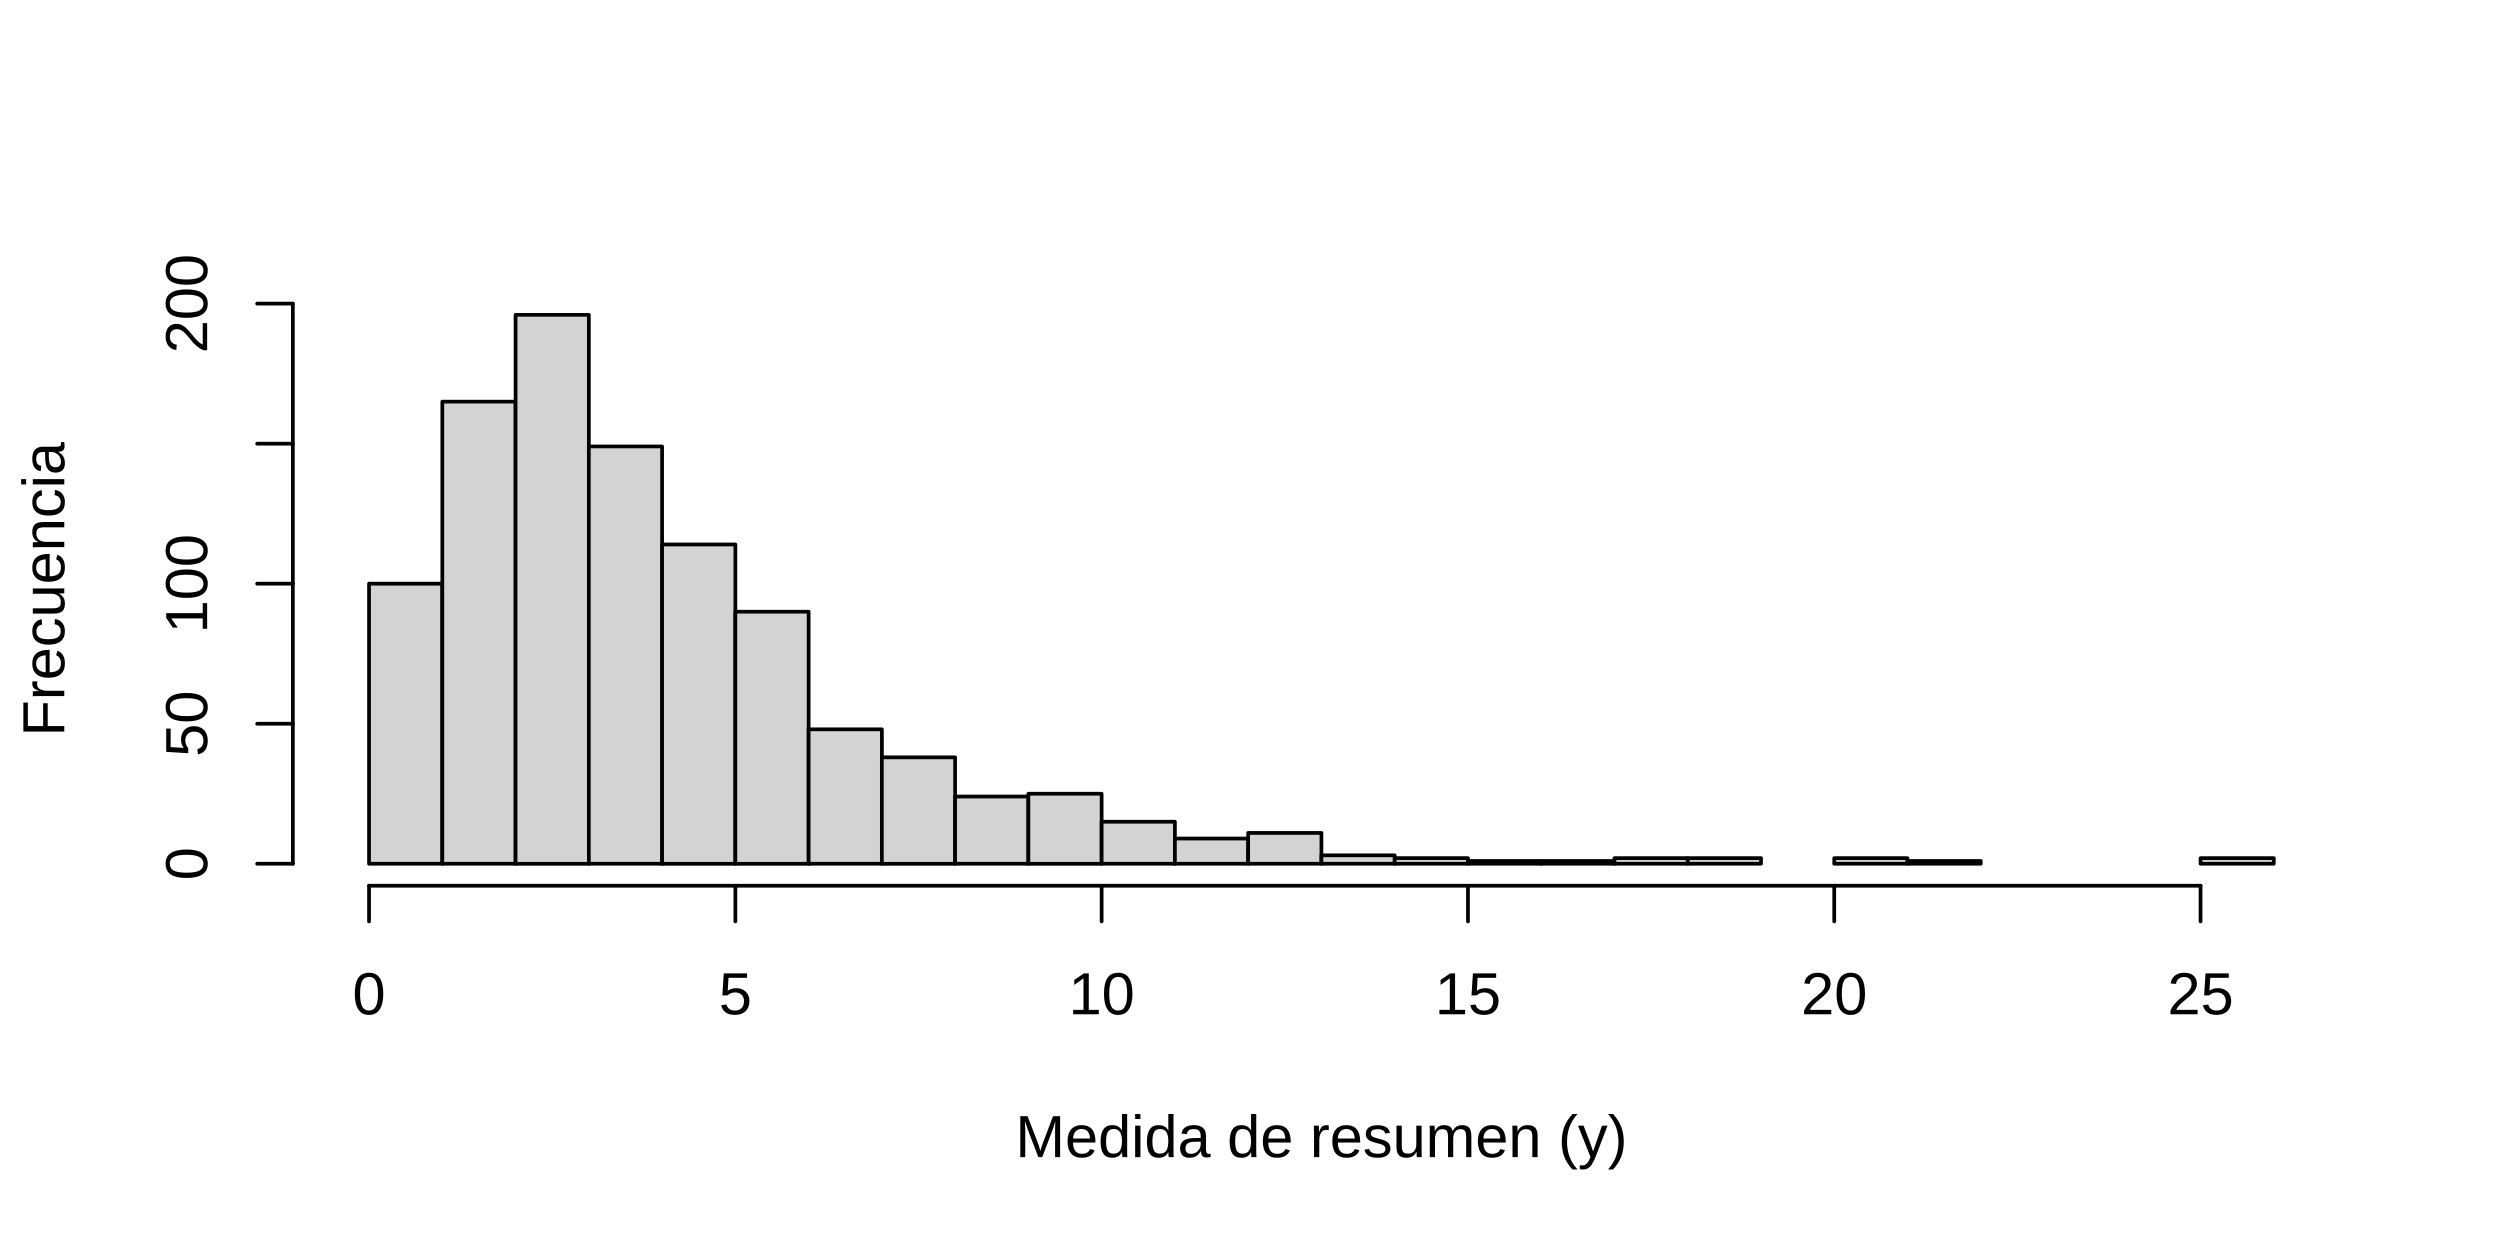
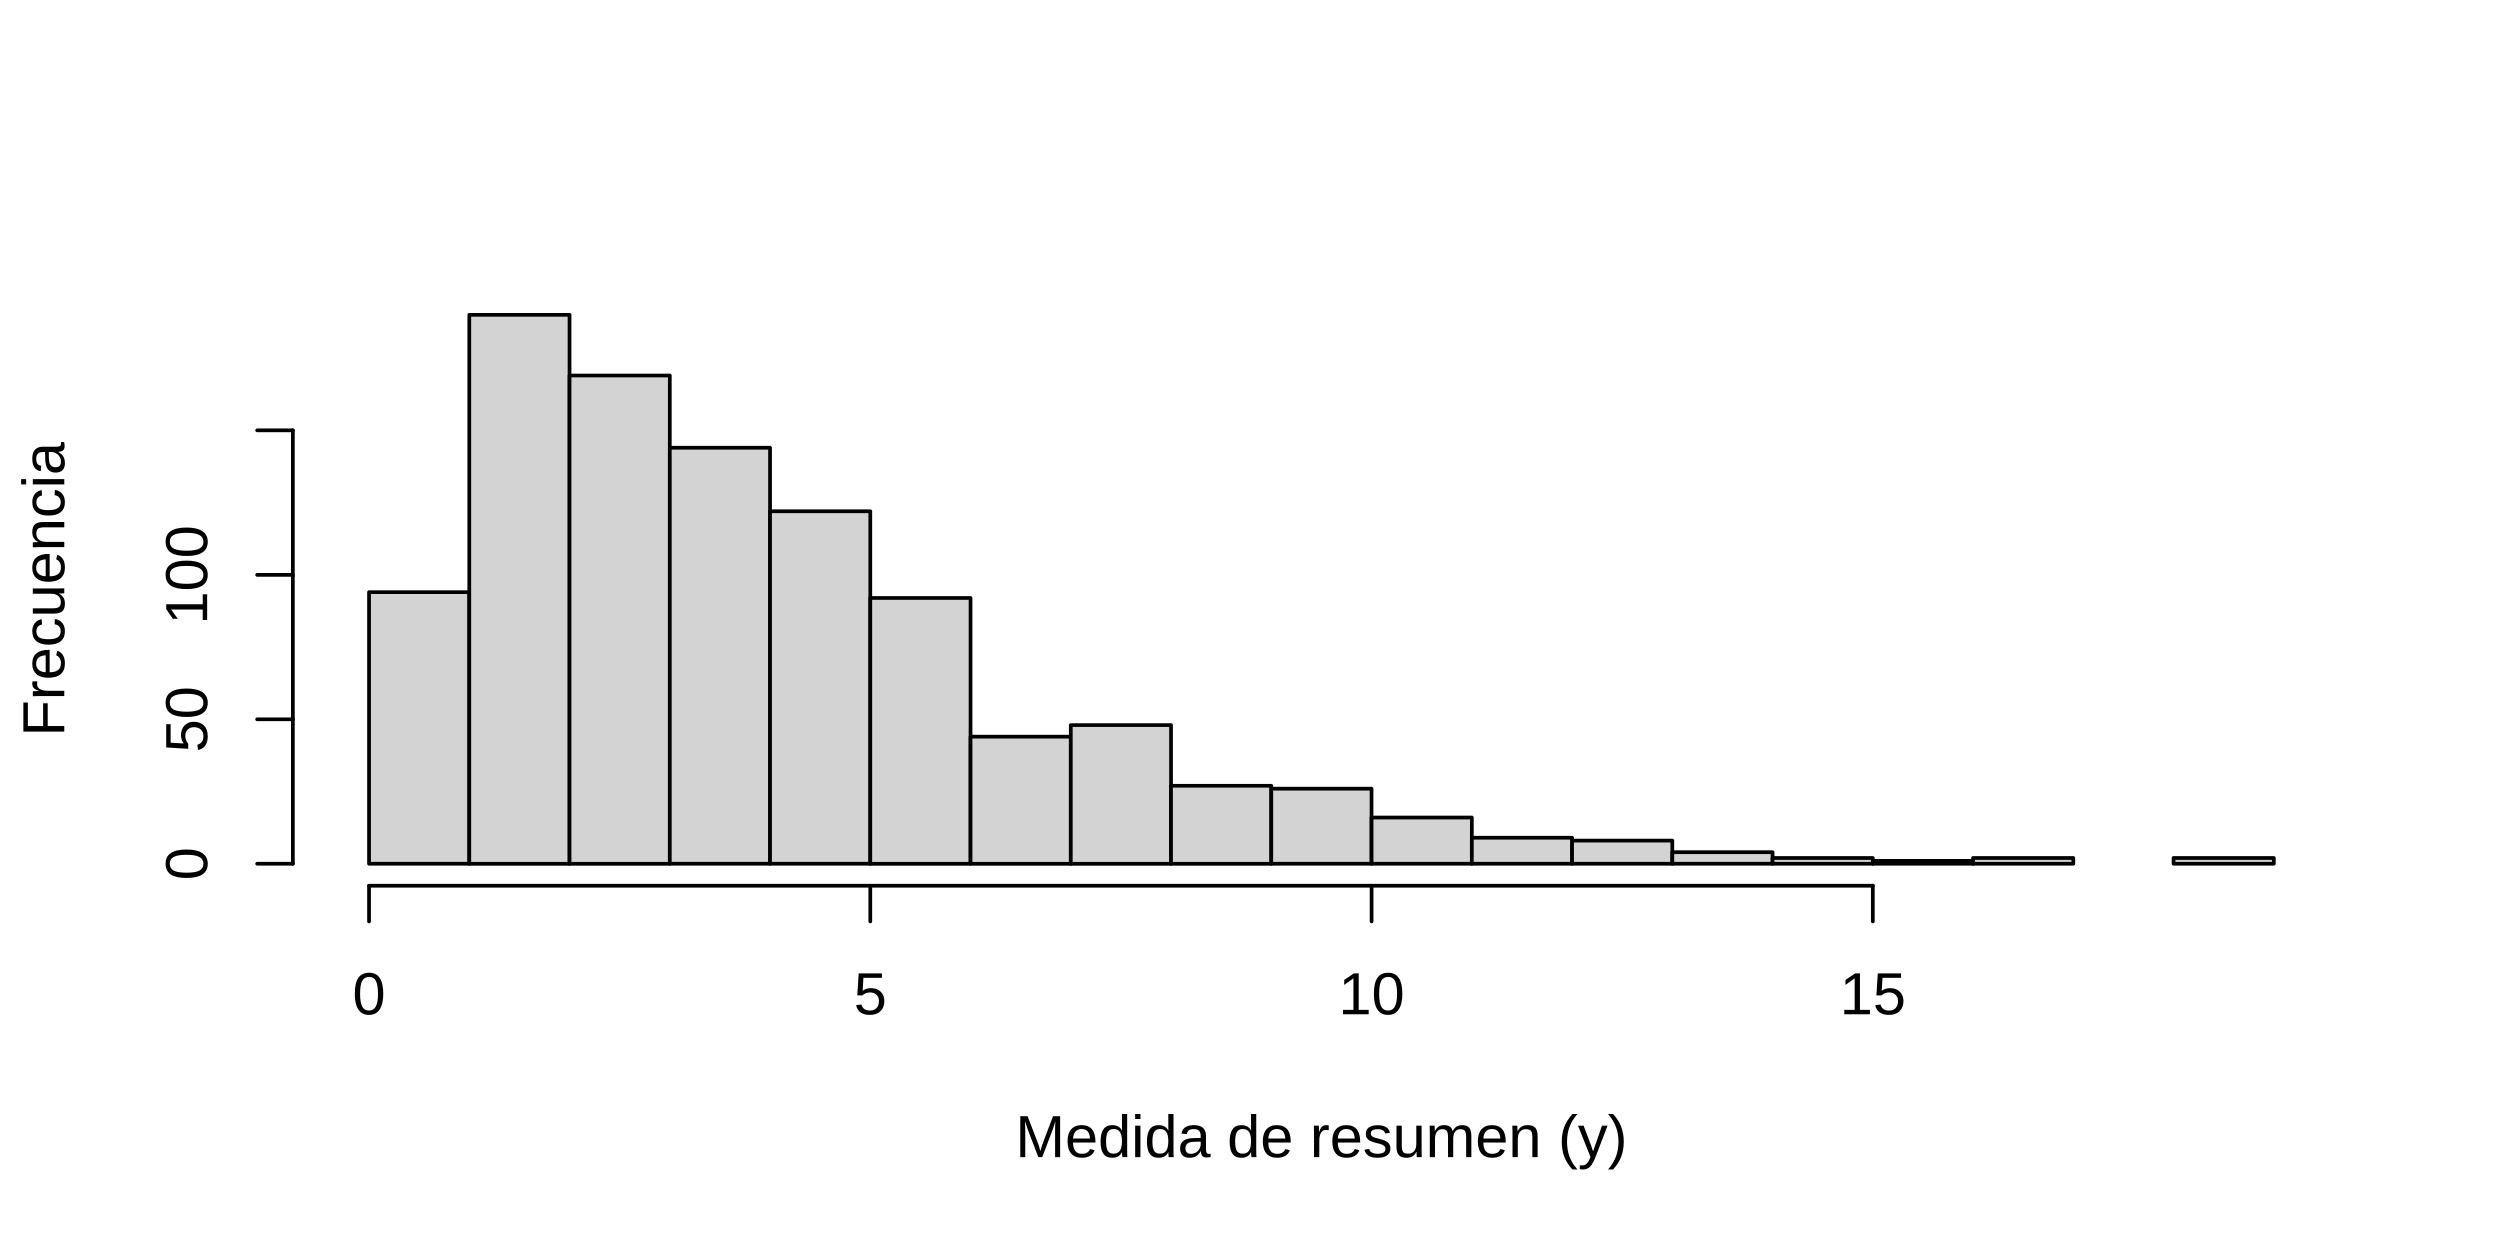
<svg xmlns="http://www.w3.org/2000/svg" class="svglite" width="504.00pt" height="252.00pt" viewBox="0 0 504.00 252.00">
  <defs>
    <style type="text/css">
    .svglite line, .svglite polyline, .svglite polygon, .svglite path, .svglite rect, .svglite circle {
      fill: none;
      stroke: #000000;
      stroke-linecap: round;
      stroke-linejoin: round;
      stroke-miterlimit: 10.00;
    }
  </style>
  </defs>
  <rect width="100%" height="100%" style="stroke: none; fill: #FFFFFF;" />
  <defs>
    <clipPath id="cpMC4wMHw1MDQuMDB8MC4wMHwyNTIuMDA=">
      <rect x="0.00" y="0.00" width="504.00" height="252.00" />
    </clipPath>
  </defs>
  <g clip-path="url(#cpMC4wMHw1MDQuMDB8MC4wMHwyNTIuMDA=)">
    <text x="266.40" y="233.28" text-anchor="middle" style="font-size: 12.00px; font-family: Arial;" textLength="123.38px" lengthAdjust="spacingAndGlyphs">Medida de resumen (y)</text>
    <text transform="translate(12.96,118.80) rotate(-90)" text-anchor="middle" style="font-size: 12.00px; font-family: Arial;" textLength="59.36px" lengthAdjust="spacingAndGlyphs">Frecuencia</text>
-     <line x1="74.40" y1="178.56" x2="443.63" y2="178.56" style="stroke-width: 0.75;" />
+     <line x1="74.40" y1="178.56" x2="377.56" y2="178.56" style="stroke-width: 0.75;" />
    <line x1="74.40" y1="178.56" x2="74.40" y2="185.76" style="stroke-width: 0.75;" />
-     <line x1="148.25" y1="178.56" x2="148.25" y2="185.76" style="stroke-width: 0.75;" />
-     <line x1="222.09" y1="178.56" x2="222.09" y2="185.76" style="stroke-width: 0.75;" />
-     <line x1="295.94" y1="178.56" x2="295.94" y2="185.76" style="stroke-width: 0.75;" />
-     <line x1="369.78" y1="178.56" x2="369.78" y2="185.76" style="stroke-width: 0.75;" />
-     <line x1="443.63" y1="178.56" x2="443.63" y2="185.76" style="stroke-width: 0.75;" />
+     <line x1="175.45" y1="178.56" x2="175.45" y2="185.76" style="stroke-width: 0.75;" />
+     <line x1="276.51" y1="178.56" x2="276.51" y2="185.76" style="stroke-width: 0.75;" />
+     <line x1="377.56" y1="178.56" x2="377.56" y2="185.76" style="stroke-width: 0.75;" />
    <text x="74.40" y="204.48" text-anchor="middle" style="font-size: 12.00px; font-family: Arial;" textLength="6.67px" lengthAdjust="spacingAndGlyphs">0</text>
-     <text x="148.25" y="204.48" text-anchor="middle" style="font-size: 12.00px; font-family: Arial;" textLength="6.67px" lengthAdjust="spacingAndGlyphs">5</text>
-     <text x="222.09" y="204.48" text-anchor="middle" style="font-size: 12.00px; font-family: Arial;" textLength="13.35px" lengthAdjust="spacingAndGlyphs">10</text>
-     <text x="295.94" y="204.48" text-anchor="middle" style="font-size: 12.00px; font-family: Arial;" textLength="13.35px" lengthAdjust="spacingAndGlyphs">15</text>
-     <text x="369.78" y="204.48" text-anchor="middle" style="font-size: 12.00px; font-family: Arial;" textLength="13.35px" lengthAdjust="spacingAndGlyphs">20</text>
-     <text x="443.63" y="204.48" text-anchor="middle" style="font-size: 12.00px; font-family: Arial;" textLength="13.35px" lengthAdjust="spacingAndGlyphs">25</text>
-     <line x1="59.04" y1="174.13" x2="59.04" y2="61.21" style="stroke-width: 0.75;" />
+     <text x="175.45" y="204.48" text-anchor="middle" style="font-size: 12.00px; font-family: Arial;" textLength="6.67px" lengthAdjust="spacingAndGlyphs">5</text>
+     <text x="276.51" y="204.48" text-anchor="middle" style="font-size: 12.00px; font-family: Arial;" textLength="13.35px" lengthAdjust="spacingAndGlyphs">10</text>
+     <text x="377.56" y="204.48" text-anchor="middle" style="font-size: 12.00px; font-family: Arial;" textLength="13.35px" lengthAdjust="spacingAndGlyphs">15</text>
+     <line x1="59.04" y1="174.13" x2="59.04" y2="86.76" style="stroke-width: 0.75;" />
    <line x1="59.04" y1="174.13" x2="51.84" y2="174.13" style="stroke-width: 0.75;" />
-     <line x1="59.04" y1="145.90" x2="51.84" y2="145.90" style="stroke-width: 0.75;" />
-     <line x1="59.04" y1="117.67" x2="51.84" y2="117.67" style="stroke-width: 0.75;" />
-     <line x1="59.04" y1="89.44" x2="51.84" y2="89.44" style="stroke-width: 0.75;" />
-     <line x1="59.04" y1="61.21" x2="51.84" y2="61.21" style="stroke-width: 0.75;" />
+     <line x1="59.04" y1="145.01" x2="51.84" y2="145.01" style="stroke-width: 0.75;" />
+     <line x1="59.04" y1="115.89" x2="51.84" y2="115.89" style="stroke-width: 0.75;" />
+     <line x1="59.04" y1="86.76" x2="51.84" y2="86.76" style="stroke-width: 0.75;" />
    <text transform="translate(41.76,174.13) rotate(-90)" text-anchor="middle" style="font-size: 12.00px; font-family: Arial;" textLength="6.67px" lengthAdjust="spacingAndGlyphs">0</text>
-     <text transform="translate(41.76,145.90) rotate(-90)" text-anchor="middle" style="font-size: 12.00px; font-family: Arial;" textLength="13.35px" lengthAdjust="spacingAndGlyphs">50</text>
-     <text transform="translate(41.76,117.67) rotate(-90)" text-anchor="middle" style="font-size: 12.00px; font-family: Arial;" textLength="20.02px" lengthAdjust="spacingAndGlyphs">100</text>
-     <text transform="translate(41.76,61.21) rotate(-90)" text-anchor="middle" style="font-size: 12.00px; font-family: Arial;" textLength="20.02px" lengthAdjust="spacingAndGlyphs">200</text>
+     <text transform="translate(41.76,145.01) rotate(-90)" text-anchor="middle" style="font-size: 12.00px; font-family: Arial;" textLength="13.35px" lengthAdjust="spacingAndGlyphs">50</text>
+     <text transform="translate(41.76,115.89) rotate(-90)" text-anchor="middle" style="font-size: 12.00px; font-family: Arial;" textLength="20.02px" lengthAdjust="spacingAndGlyphs">100</text>
  </g>
  <defs>
    <clipPath id="cpNTkuMDR8NDczLjc2fDU5LjA0fDE3OC41Ng==">
      <rect x="59.04" y="59.04" width="414.72" height="119.52" />
    </clipPath>
  </defs>
  <g clip-path="url(#cpNTkuMDR8NDczLjc2fDU5LjA0fDE3OC41Ng==)">
-     <rect x="74.40" y="117.67" width="14.77" height="56.46" style="stroke-width: 0.75; fill: #D3D3D3;" />
-     <rect x="89.17" y="80.97" width="14.77" height="93.16" style="stroke-width: 0.75; fill: #D3D3D3;" />
-     <rect x="103.94" y="63.47" width="14.77" height="110.67" style="stroke-width: 0.75; fill: #D3D3D3;" />
-     <rect x="118.71" y="90.00" width="14.77" height="84.13" style="stroke-width: 0.75; fill: #D3D3D3;" />
-     <rect x="133.48" y="109.77" width="14.77" height="64.37" style="stroke-width: 0.75; fill: #D3D3D3;" />
-     <rect x="148.25" y="123.32" width="14.77" height="50.82" style="stroke-width: 0.75; fill: #D3D3D3;" />
-     <rect x="163.02" y="147.03" width="14.77" height="27.10" style="stroke-width: 0.75; fill: #D3D3D3;" />
-     <rect x="177.78" y="152.68" width="14.77" height="21.46" style="stroke-width: 0.75; fill: #D3D3D3;" />
-     <rect x="192.55" y="160.58" width="14.77" height="13.55" style="stroke-width: 0.75; fill: #D3D3D3;" />
-     <rect x="207.32" y="160.02" width="14.77" height="14.12" style="stroke-width: 0.75; fill: #D3D3D3;" />
-     <rect x="222.09" y="165.66" width="14.77" height="8.47" style="stroke-width: 0.75; fill: #D3D3D3;" />
-     <rect x="236.86" y="169.05" width="14.77" height="5.08" style="stroke-width: 0.75; fill: #D3D3D3;" />
-     <rect x="251.63" y="167.92" width="14.77" height="6.21" style="stroke-width: 0.75; fill: #D3D3D3;" />
-     <rect x="266.40" y="172.44" width="14.77" height="1.69" style="stroke-width: 0.75; fill: #D3D3D3;" />
-     <rect x="281.17" y="173.00" width="14.77" height="1.13" style="stroke-width: 0.75; fill: #D3D3D3;" />
-     <rect x="295.94" y="173.57" width="14.77" height="0.56" style="stroke-width: 0.75; fill: #D3D3D3;" />
-     <rect x="310.71" y="173.57" width="14.77" height="0.56" style="stroke-width: 0.75; fill: #D3D3D3;" />
-     <rect x="325.48" y="173.00" width="14.77" height="1.13" style="stroke-width: 0.75; fill: #D3D3D3;" />
-     <rect x="340.25" y="173.00" width="14.77" height="1.13" style="stroke-width: 0.75; fill: #D3D3D3;" />
-     <rect x="355.02" y="174.13" width="14.77" height="0.00" style="stroke-width: 0.75; fill: #D3D3D3;" />
-     <rect x="369.78" y="173.00" width="14.77" height="1.13" style="stroke-width: 0.75; fill: #D3D3D3;" />
-     <rect x="384.55" y="173.57" width="14.77" height="0.56" style="stroke-width: 0.75; fill: #D3D3D3;" />
-     <rect x="399.32" y="174.13" width="14.77" height="0.00" style="stroke-width: 0.75; fill: #D3D3D3;" />
-     <rect x="414.09" y="174.13" width="14.77" height="0.00" style="stroke-width: 0.75; fill: #D3D3D3;" />
-     <rect x="428.86" y="174.13" width="14.77" height="0.00" style="stroke-width: 0.75; fill: #D3D3D3;" />
-     <rect x="443.63" y="173.00" width="14.77" height="1.13" style="stroke-width: 0.75; fill: #D3D3D3;" />
+     <rect x="74.40" y="119.38" width="20.21" height="54.75" style="stroke-width: 0.75; fill: #D3D3D3;" />
+     <rect x="94.61" y="63.47" width="20.21" height="110.67" style="stroke-width: 0.75; fill: #D3D3D3;" />
+     <rect x="114.82" y="75.70" width="20.21" height="98.44" style="stroke-width: 0.75; fill: #D3D3D3;" />
+     <rect x="135.03" y="90.26" width="20.21" height="83.87" style="stroke-width: 0.75; fill: #D3D3D3;" />
+     <rect x="155.24" y="103.07" width="20.21" height="71.06" style="stroke-width: 0.75; fill: #D3D3D3;" />
+     <rect x="175.45" y="120.55" width="20.21" height="53.59" style="stroke-width: 0.75; fill: #D3D3D3;" />
+     <rect x="195.66" y="148.51" width="20.21" height="25.63" style="stroke-width: 0.75; fill: #D3D3D3;" />
+     <rect x="215.87" y="146.18" width="20.21" height="27.96" style="stroke-width: 0.75; fill: #D3D3D3;" />
+     <rect x="236.08" y="158.41" width="20.21" height="15.73" style="stroke-width: 0.75; fill: #D3D3D3;" />
+     <rect x="256.29" y="158.99" width="20.21" height="15.14" style="stroke-width: 0.75; fill: #D3D3D3;" />
+     <rect x="276.51" y="164.81" width="20.21" height="9.32" style="stroke-width: 0.75; fill: #D3D3D3;" />
+     <rect x="296.72" y="168.89" width="20.21" height="5.24" style="stroke-width: 0.75; fill: #D3D3D3;" />
+     <rect x="316.93" y="169.47" width="20.21" height="4.66" style="stroke-width: 0.75; fill: #D3D3D3;" />
+     <rect x="337.14" y="171.80" width="20.21" height="2.33" style="stroke-width: 0.75; fill: #D3D3D3;" />
+     <rect x="357.35" y="172.97" width="20.21" height="1.16" style="stroke-width: 0.75; fill: #D3D3D3;" />
+     <rect x="377.56" y="173.55" width="20.21" height="0.58" style="stroke-width: 0.75; fill: #D3D3D3;" />
+     <rect x="397.77" y="172.97" width="20.21" height="1.16" style="stroke-width: 0.75; fill: #D3D3D3;" />
+     <rect x="417.98" y="174.13" width="20.21" height="0.00" style="stroke-width: 0.75; fill: #D3D3D3;" />
+     <rect x="438.19" y="172.97" width="20.21" height="1.16" style="stroke-width: 0.75; fill: #D3D3D3;" />
  </g>
</svg>
